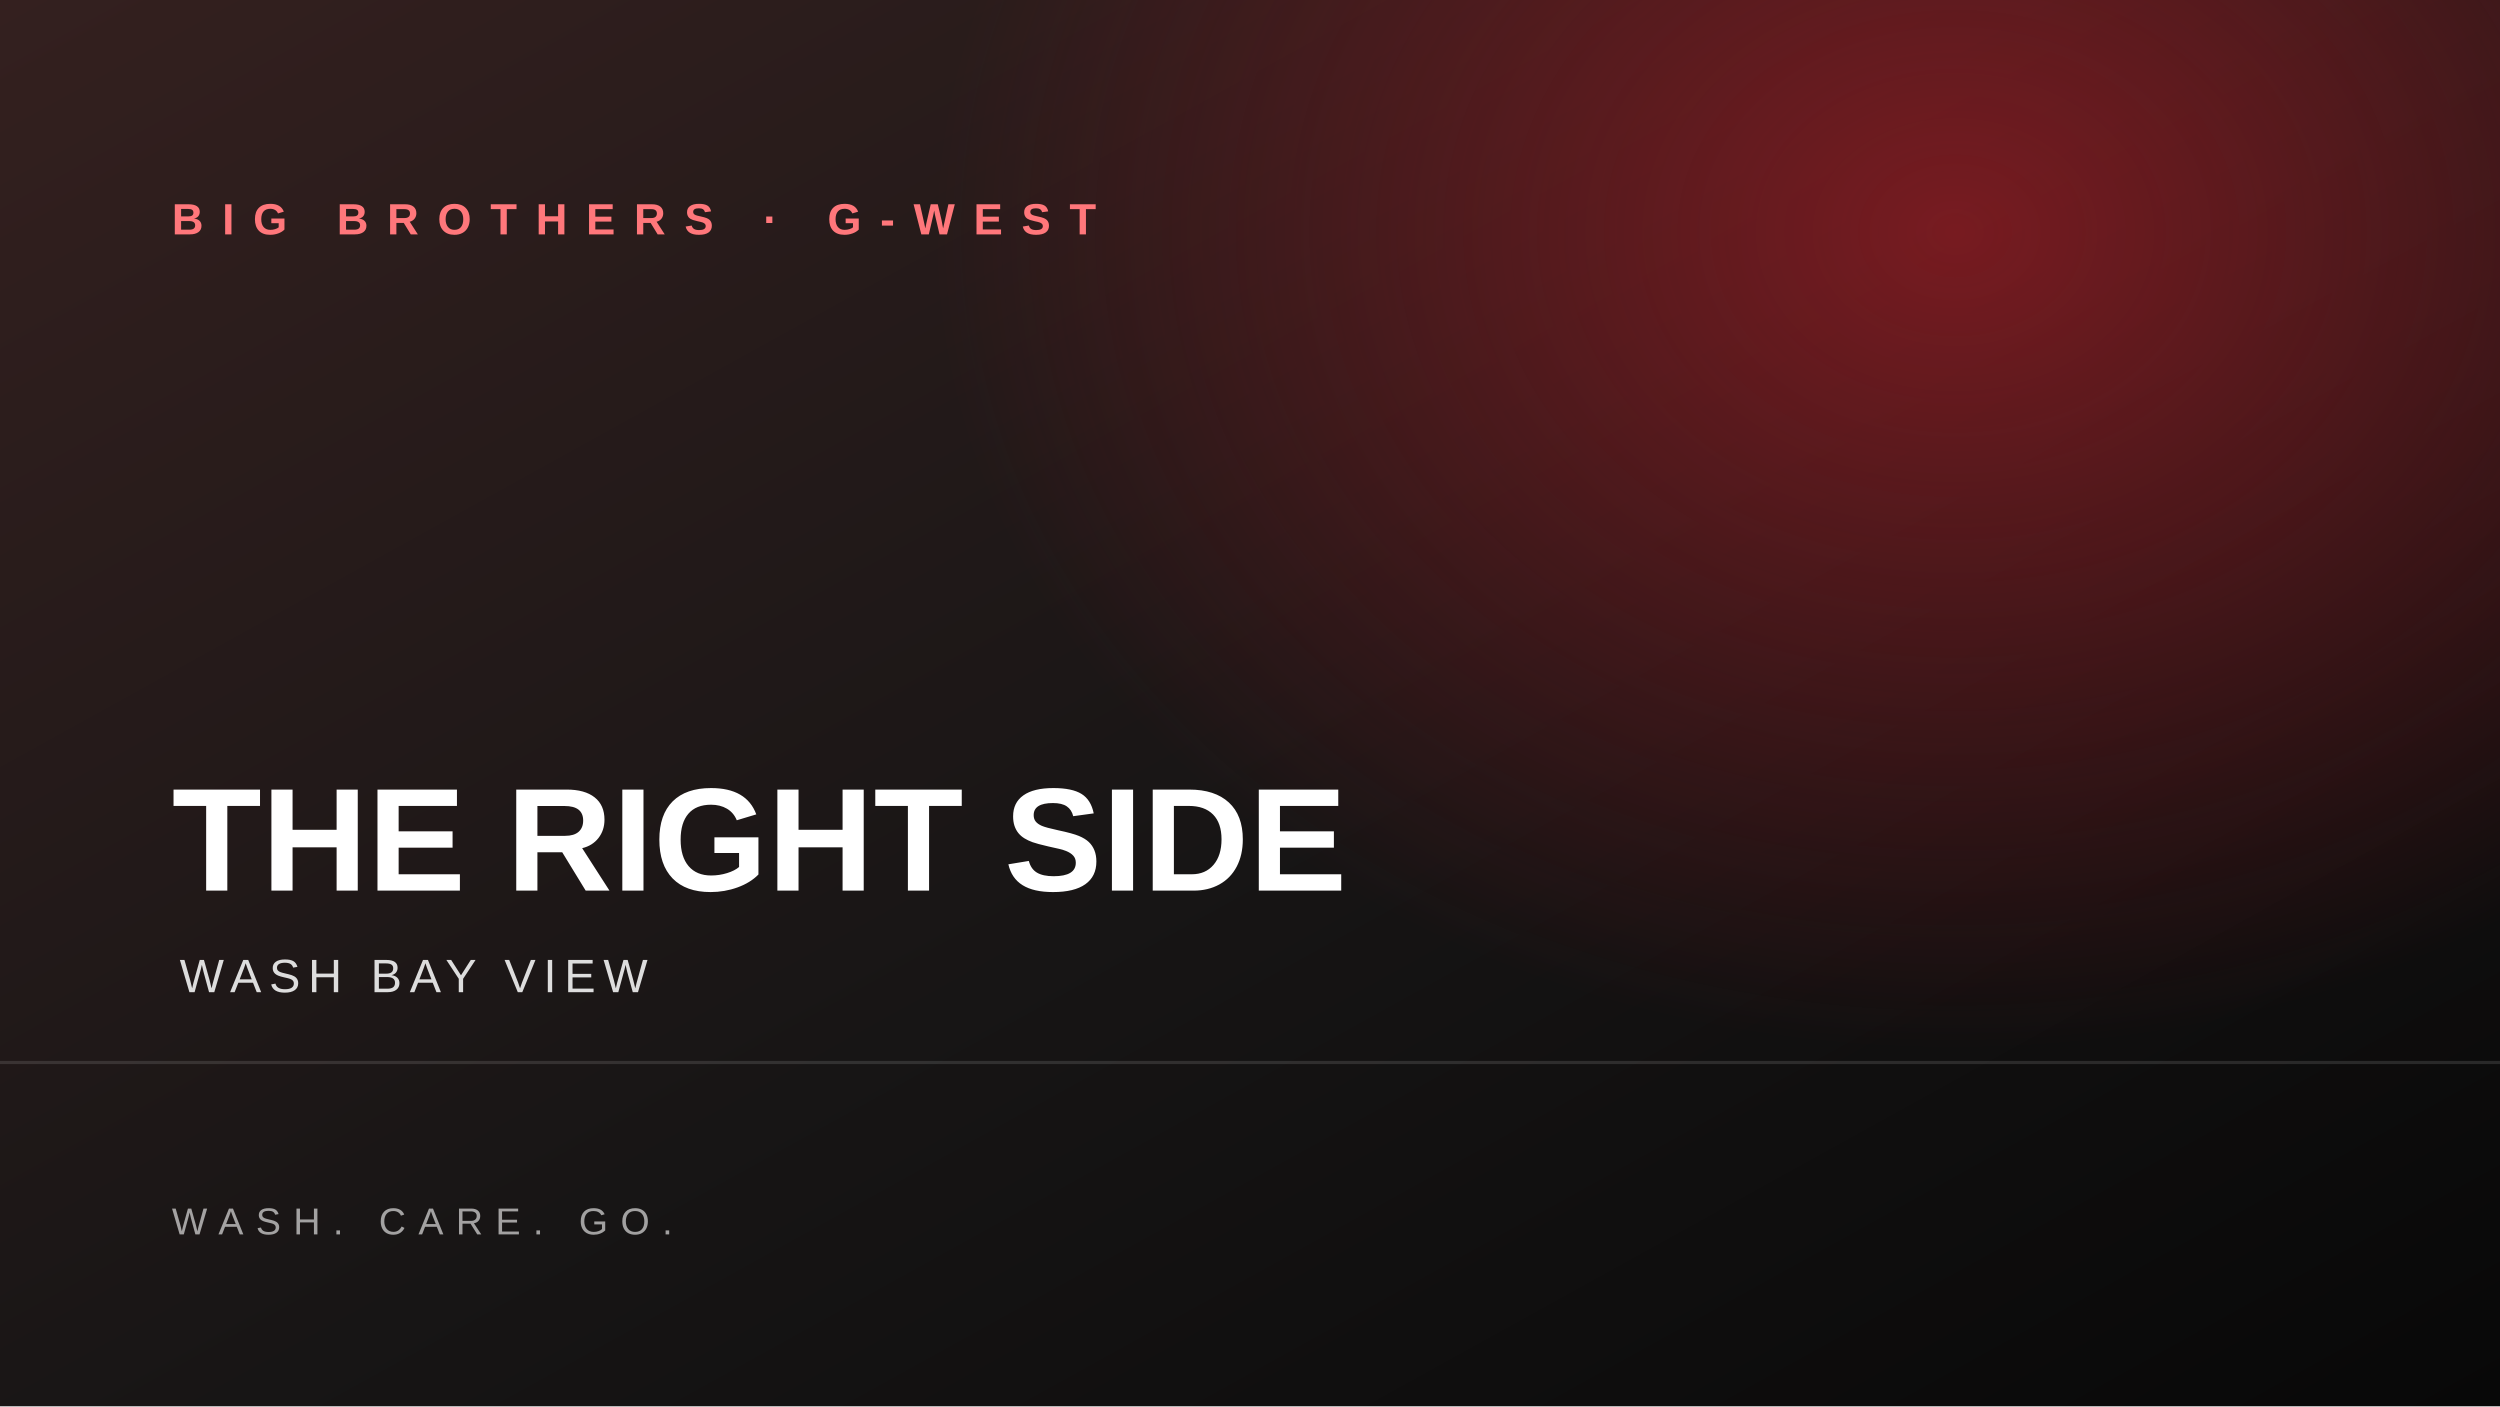
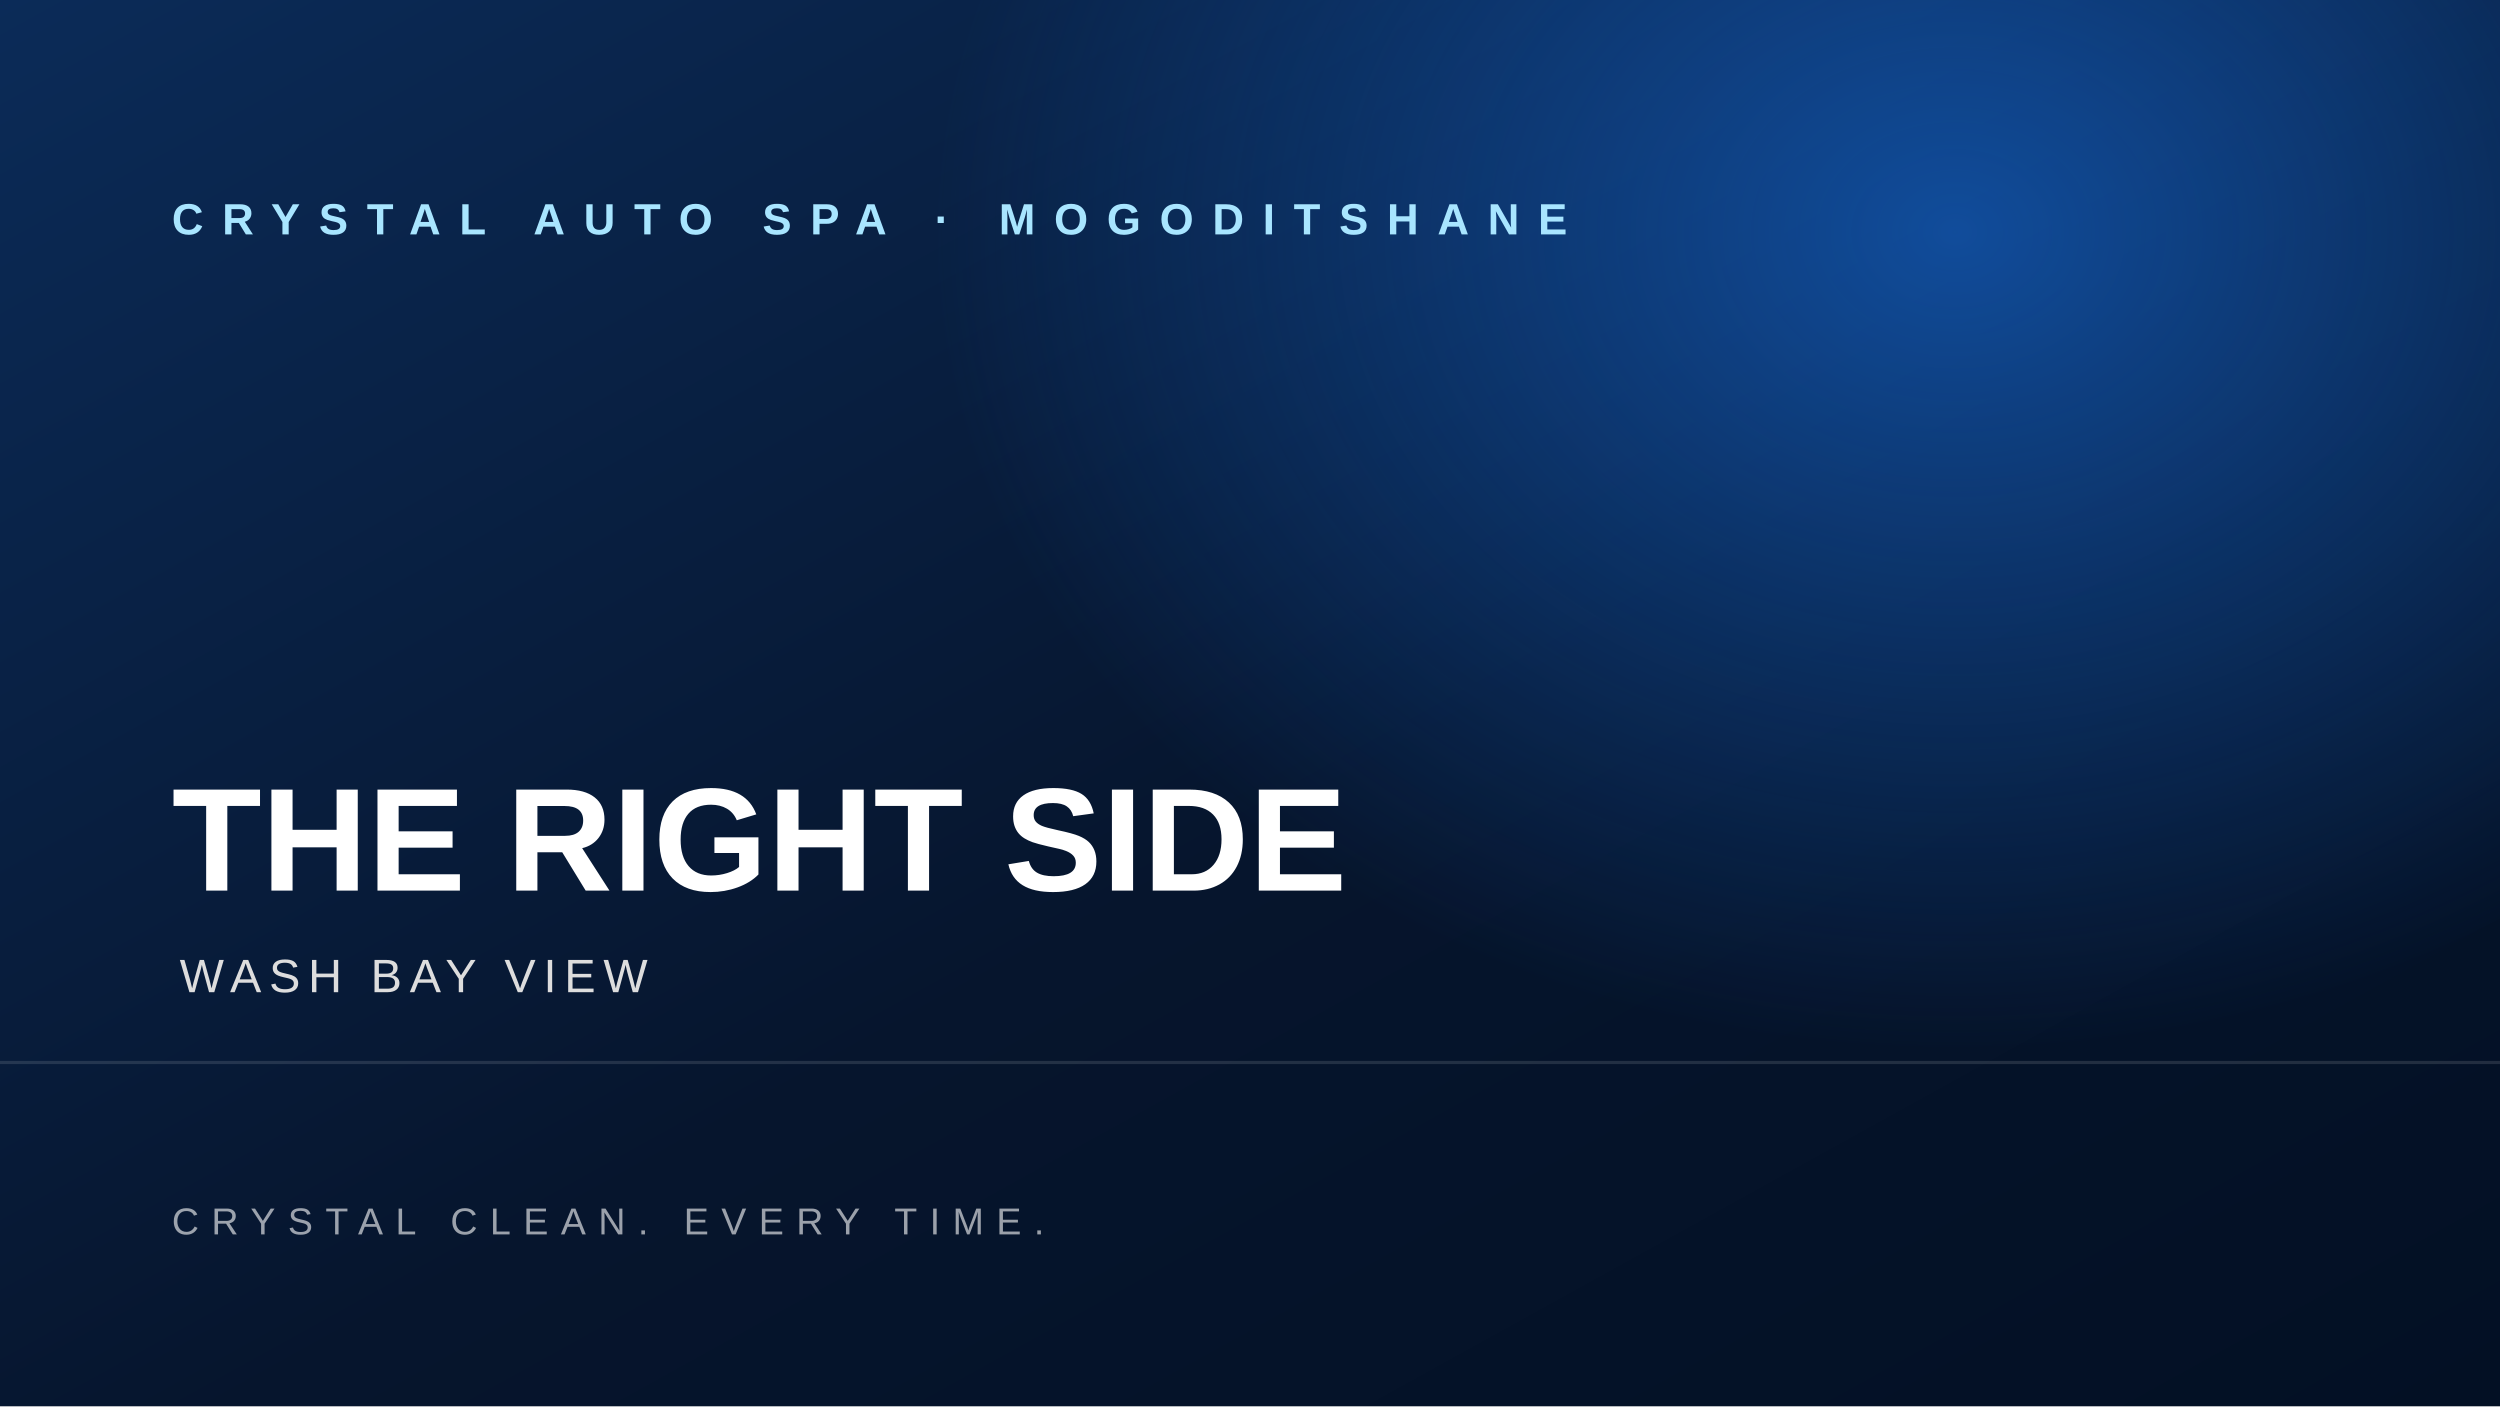
<svg xmlns="http://www.w3.org/2000/svg" viewBox="0 0 1600 900">
  <defs>
    <linearGradient id="g" x1="0" y1="0" x2="1" y2="1">
-       <stop stop-color="#34201f" />
-       <stop offset=".55" stop-color="#171515" />
-       <stop offset="1" stop-color="#080808" />
+       <stop stop-color="#0b2b58" />
+       <stop offset=".55" stop-color="#06152d" />
+       <stop offset="1" stop-color="#031024" />
    </linearGradient>
    <radialGradient id="r">
-       <stop stop-color="#b51e27" stop-opacity=".6" />
-       <stop offset="1" stop-color="#b51e27" stop-opacity="0" />
+       <stop stop-color="#176fe0" stop-opacity=".6" />
+       <stop offset="1" stop-color="#176fe0" stop-opacity="0" />
    </radialGradient>
  </defs>
  <rect width="1600" height="900" fill="url(#g)" />
  <ellipse cx="1250" cy="150" rx="650" ry="520" fill="url(#r)" />
  <path d="M0 680h1600" stroke="#ffffff" stroke-opacity=".12" stroke-width="2" />
-   <text x="110" y="150" fill="#ff777b" font-family="Arial,sans-serif" font-size="28" font-weight="700" letter-spacing="12">BIG BROTHERS · G-WEST</text>
+   <text x="110" y="150" fill="#a8e5ff" font-family="Arial,sans-serif" font-size="28" font-weight="700" letter-spacing="12">CRYSTAL AUTO SPA · MOGODITSHANE</text>
  <text x="110" y="570" fill="#fff" font-family="Arial,sans-serif" font-size="94" font-weight="700">THE RIGHT SIDE</text>
  <text x="115" y="635" fill="#ddd" font-family="Arial,sans-serif" font-size="30" letter-spacing="5">WASH BAY VIEW</text>
-   <text x="110" y="790" fill="#fff" fill-opacity=".6" font-family="Arial,sans-serif" font-size="24" letter-spacing="8">WASH. CARE. GO.</text>
+   <text x="110" y="790" fill="#fff" fill-opacity=".6" font-family="Arial,sans-serif" font-size="24" letter-spacing="8">CRYSTAL CLEAN. EVERY TIME.</text>
</svg>
